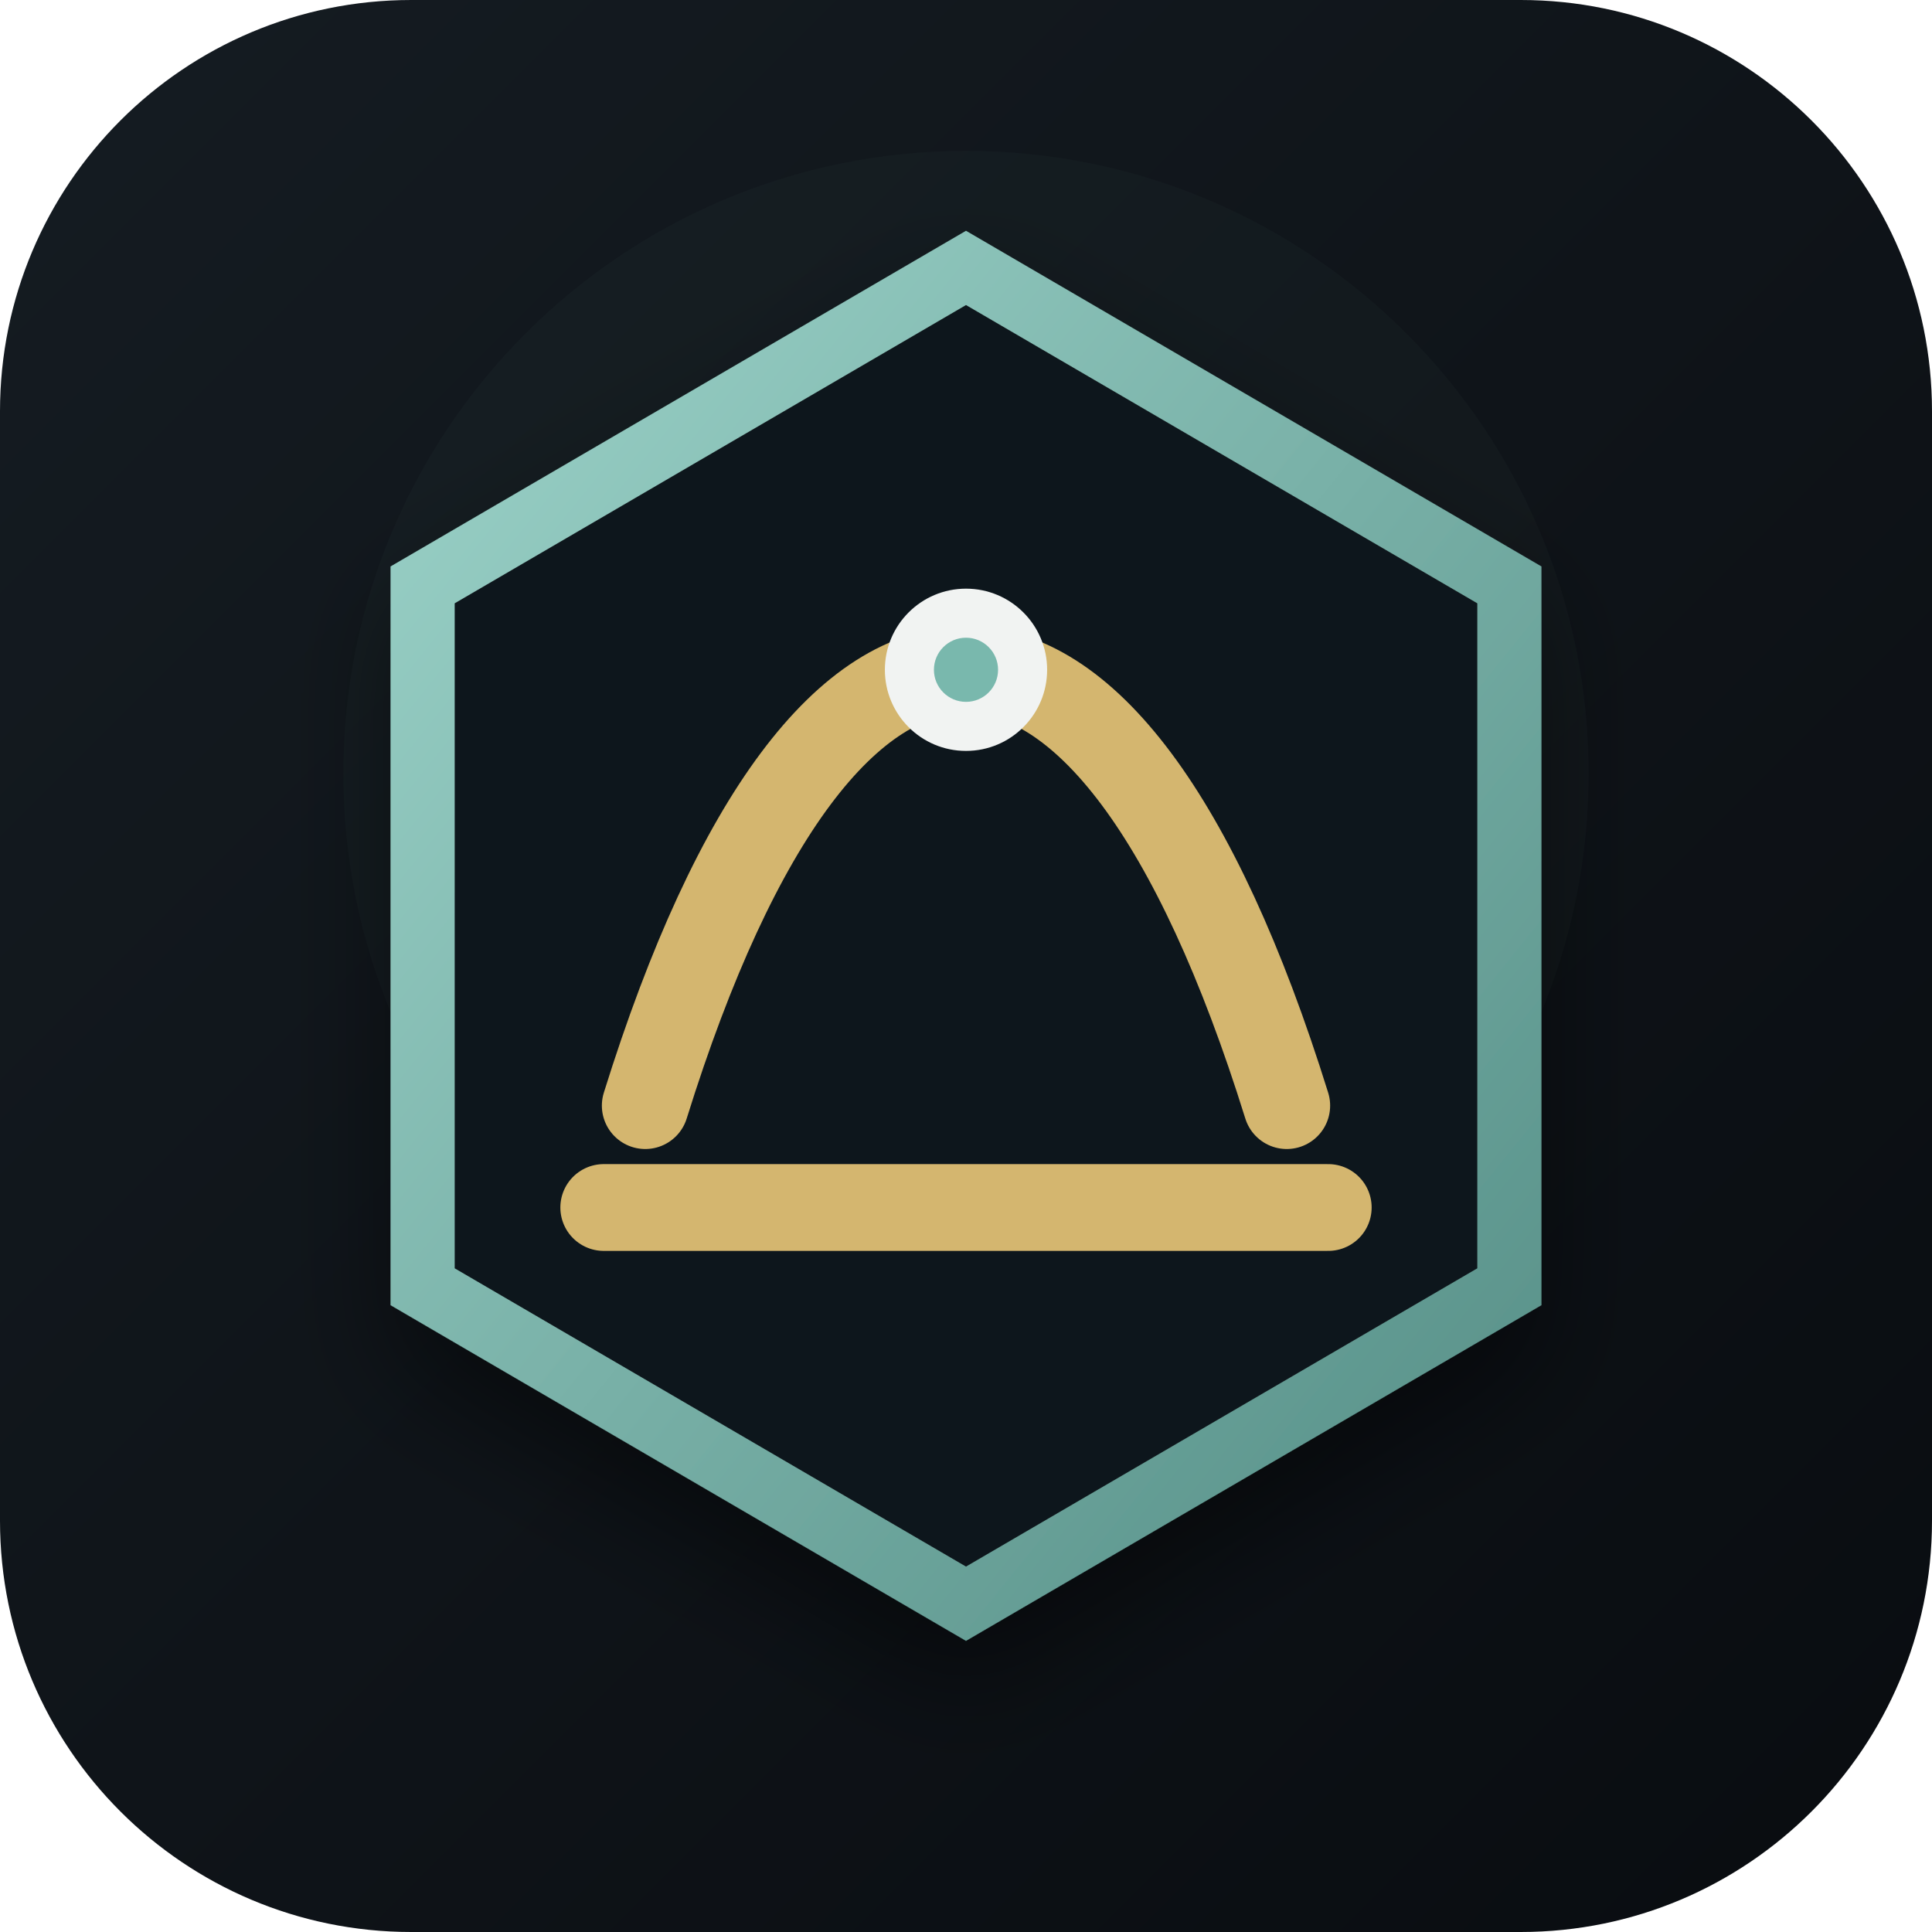
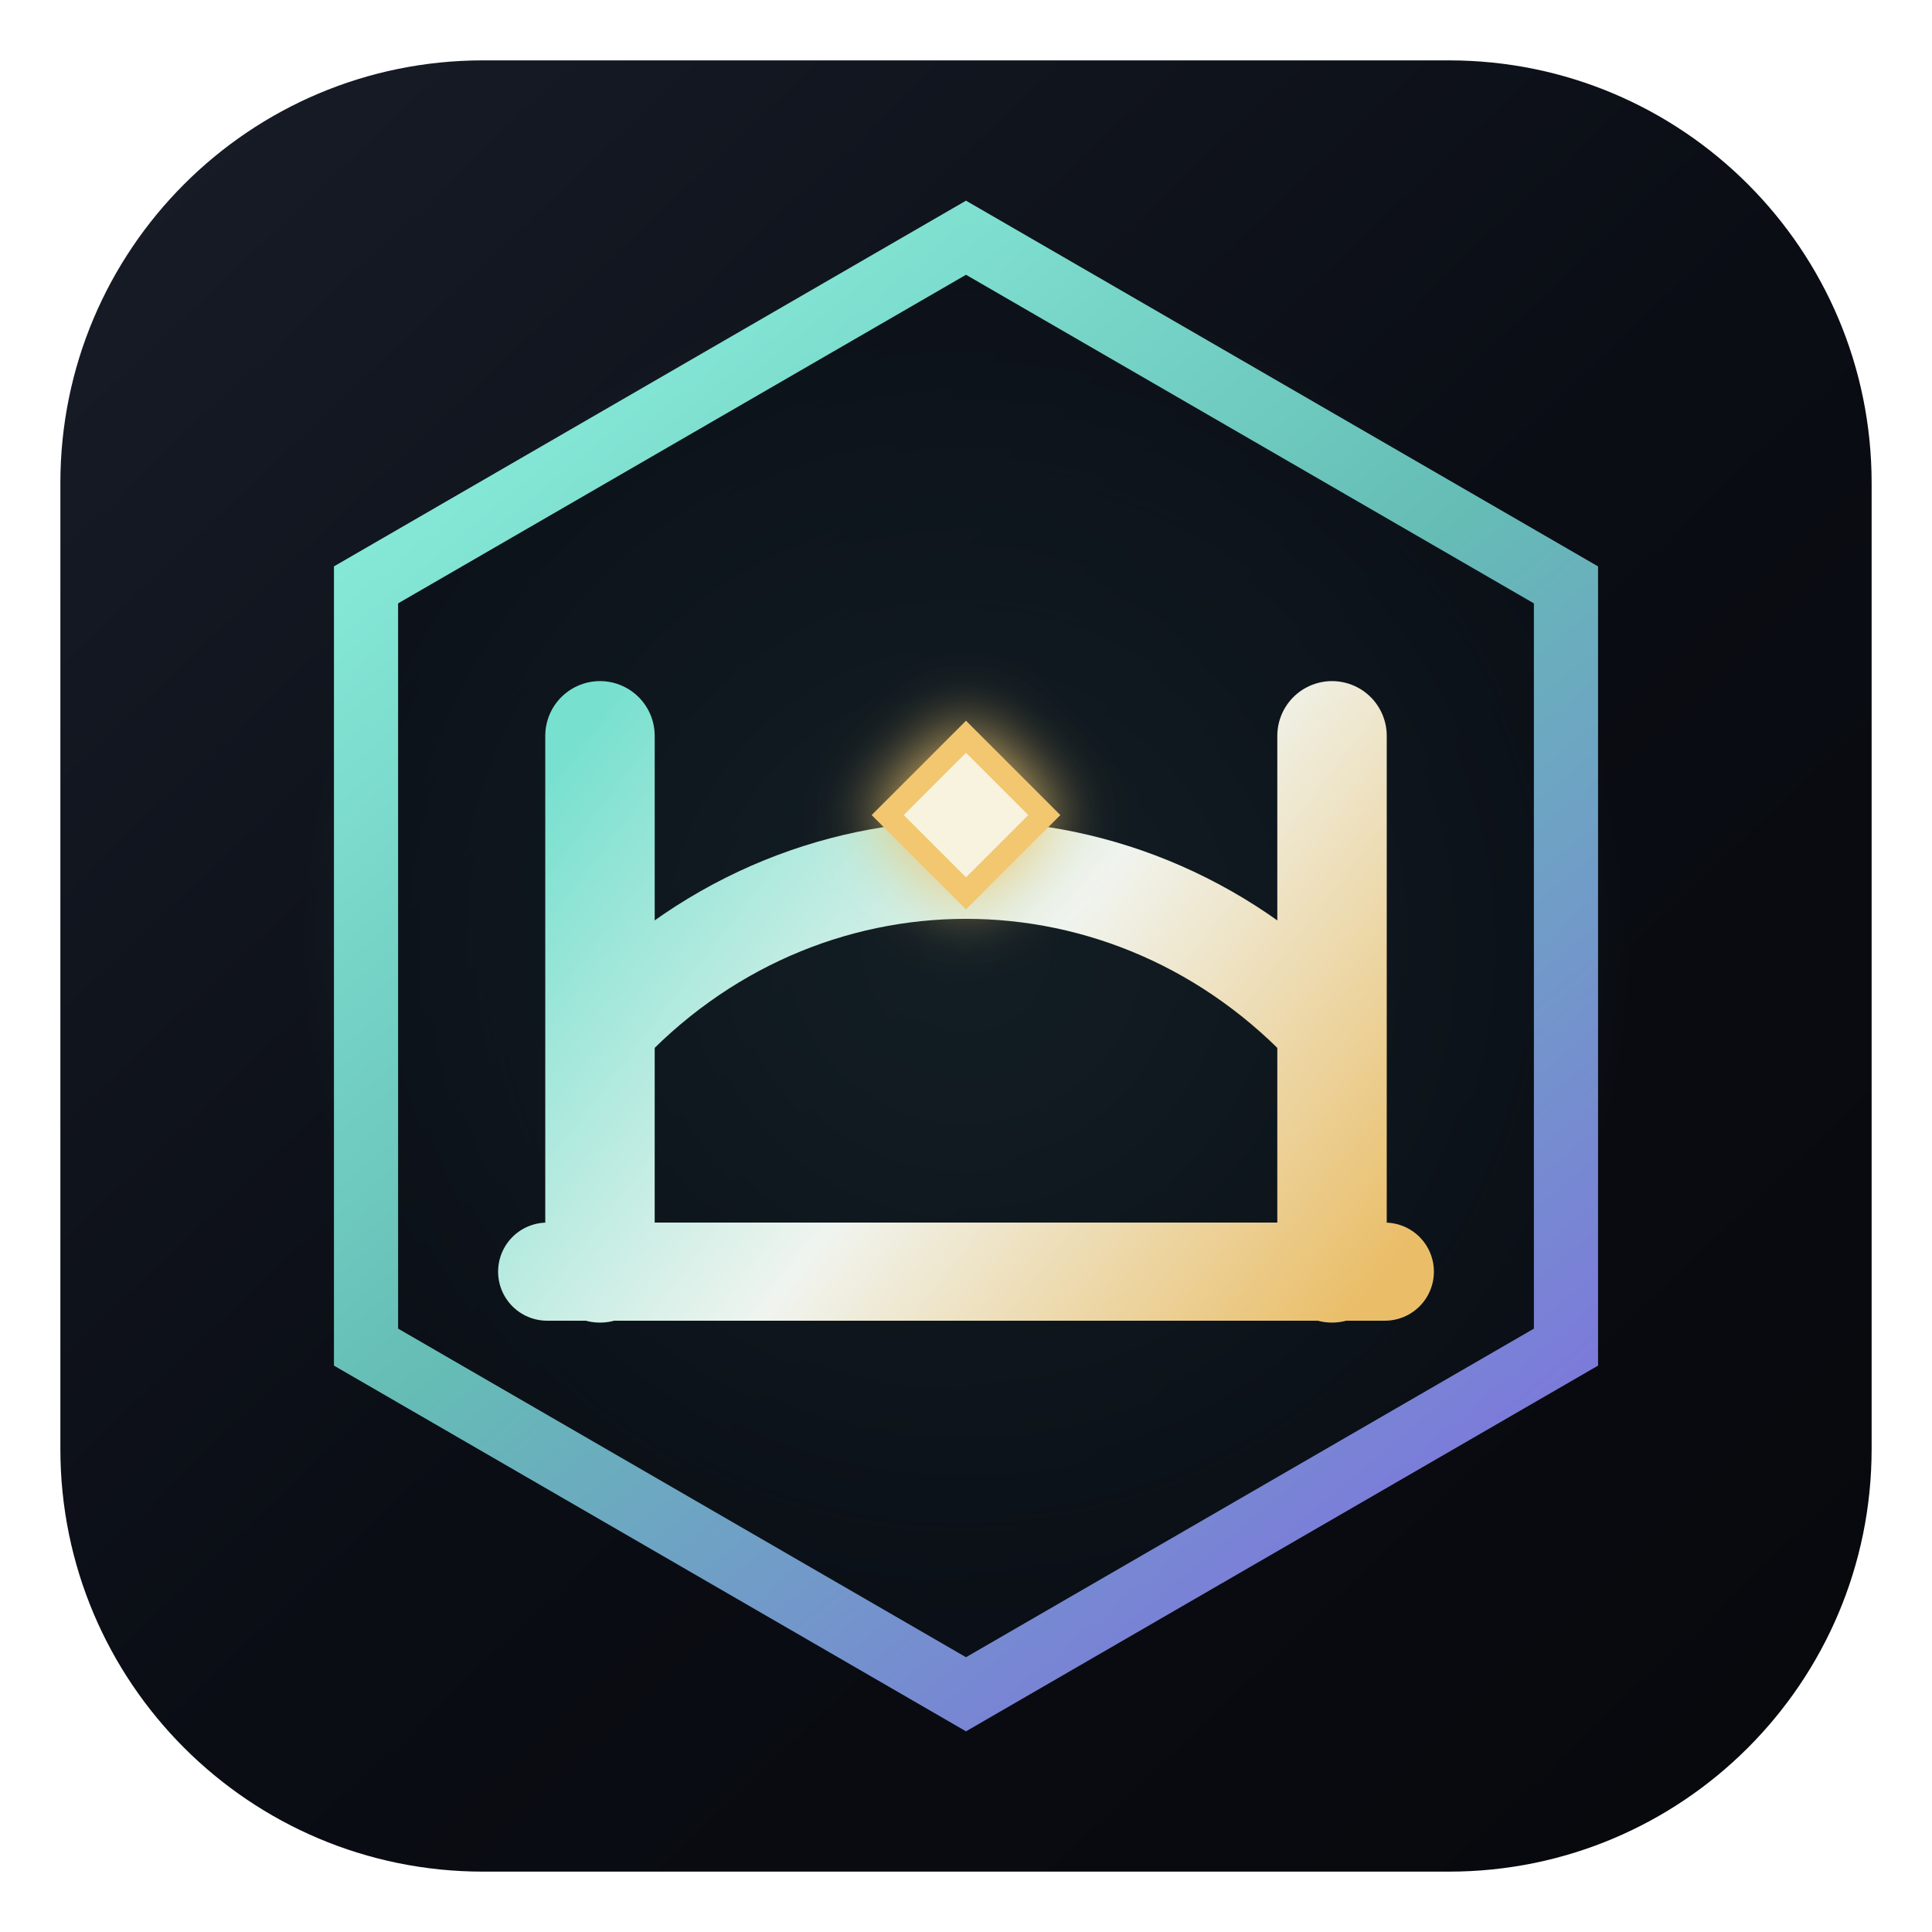
<svg xmlns="http://www.w3.org/2000/svg" viewBox="0 0 1024 1024">
  <defs>
-     <linearGradient id="bg" x1="0" y1="0" x2="1" y2="1">
-       <stop stop-color="#151c22" />
-       <stop offset="1" stop-color="#090c10" />
+     <linearGradient id="tile" x1="94" y1="80" x2="916" y2="946" gradientUnits="userSpaceOnUse">
+       <stop stop-color="#161b26" />
+       <stop offset=".52" stop-color="#0a0d14" />
+       <stop offset="1" stop-color="#08090d" />
    </linearGradient>
-     <linearGradient id="mist" x1="0" y1="0" x2="1" y2="1">
-       <stop stop-color="#9bd2c8" />
-       <stop offset="1" stop-color="#568f87" />
+     <linearGradient id="edge" x1="232" y1="170" x2="800" y2="848" gradientUnits="userSpaceOnUse">
+       <stop stop-color="#8bf0dd" />
+       <stop offset=".48" stop-color="#65bdb5" />
+       <stop offset="1" stop-color="#806fe0" />
    </linearGradient>
-     <filter id="shadow" x="-30%" y="-30%" width="160%" height="160%">
-       <feDropShadow dx="0" dy="28" stdDeviation="28" flood-color="#000" flood-opacity=".45" />
+     <linearGradient id="bridge" x1="312" y1="382" x2="718" y2="694" gradientUnits="userSpaceOnUse">
+       <stop stop-color="#77e0cf" />
+       <stop offset=".52" stop-color="#f0f4ef" />
+       <stop offset="1" stop-color="#eabe69" />
+     </linearGradient>
+     <radialGradient id="aura">
+       <stop stop-color="#71dbc9" stop-opacity=".32" />
+       <stop offset="1" stop-color="#71dbc9" stop-opacity="0" />
+     </radialGradient>
+     <filter id="glow" x="-50%" y="-50%" width="200%" height="200%">
+       <feGaussianBlur stdDeviation="18" result="blur" />
+       <feMerge>
+         <feMergeNode in="blur" />
+         <feMergeNode in="SourceGraphic" />
+       </feMerge>
    </filter>
  </defs>
-   <rect width="1024" height="1024" rx="218" fill="url(#bg)" />
-   <circle cx="512" cy="410" r="330" fill="#79b8ad" opacity=".035" />
-   <path d="M512 142 800 310v372L512 850 224 682V310Z" fill="#10171c" stroke="url(#mist)" stroke-width="34" filter="url(#shadow)" />
-   <path d="M342 586c48-154 108-231 170-231s122 77 170 231M320 640h384" fill="none" stroke="#d4b66f" stroke-width="46" stroke-linecap="round" />
-   <circle cx="512" cy="355" r="43" fill="#f1f3f2" />
-   <circle cx="512" cy="355" r="17" fill="#79b8ad" />
+   <rect x="32" y="32" width="960" height="960" rx="224" fill="url(#tile)" />
+   <circle cx="512" cy="502" r="356" fill="url(#aura)" />
+   <path d="M512 126 830 310v404L512 898 194 714V310Z" fill="#0c1119" fill-opacity=".78" stroke="url(#edge)" stroke-width="34" />
+   <path d="M318 672V390M706 672V390" fill="none" stroke="url(#bridge)" stroke-width="58" stroke-linecap="round" />
+   <path d="M318 548c106-116 282-116 388 0M290 674h444" fill="none" stroke="url(#bridge)" stroke-width="52" stroke-linecap="round" stroke-linejoin="round" />
+   <path d="m512 382 50 50-50 50-50-50Z" fill="#f2c76f" filter="url(#glow)" />
+   <path d="m512 399 33 33-33 33-33-33Z" fill="#f7f3df" />
</svg>
